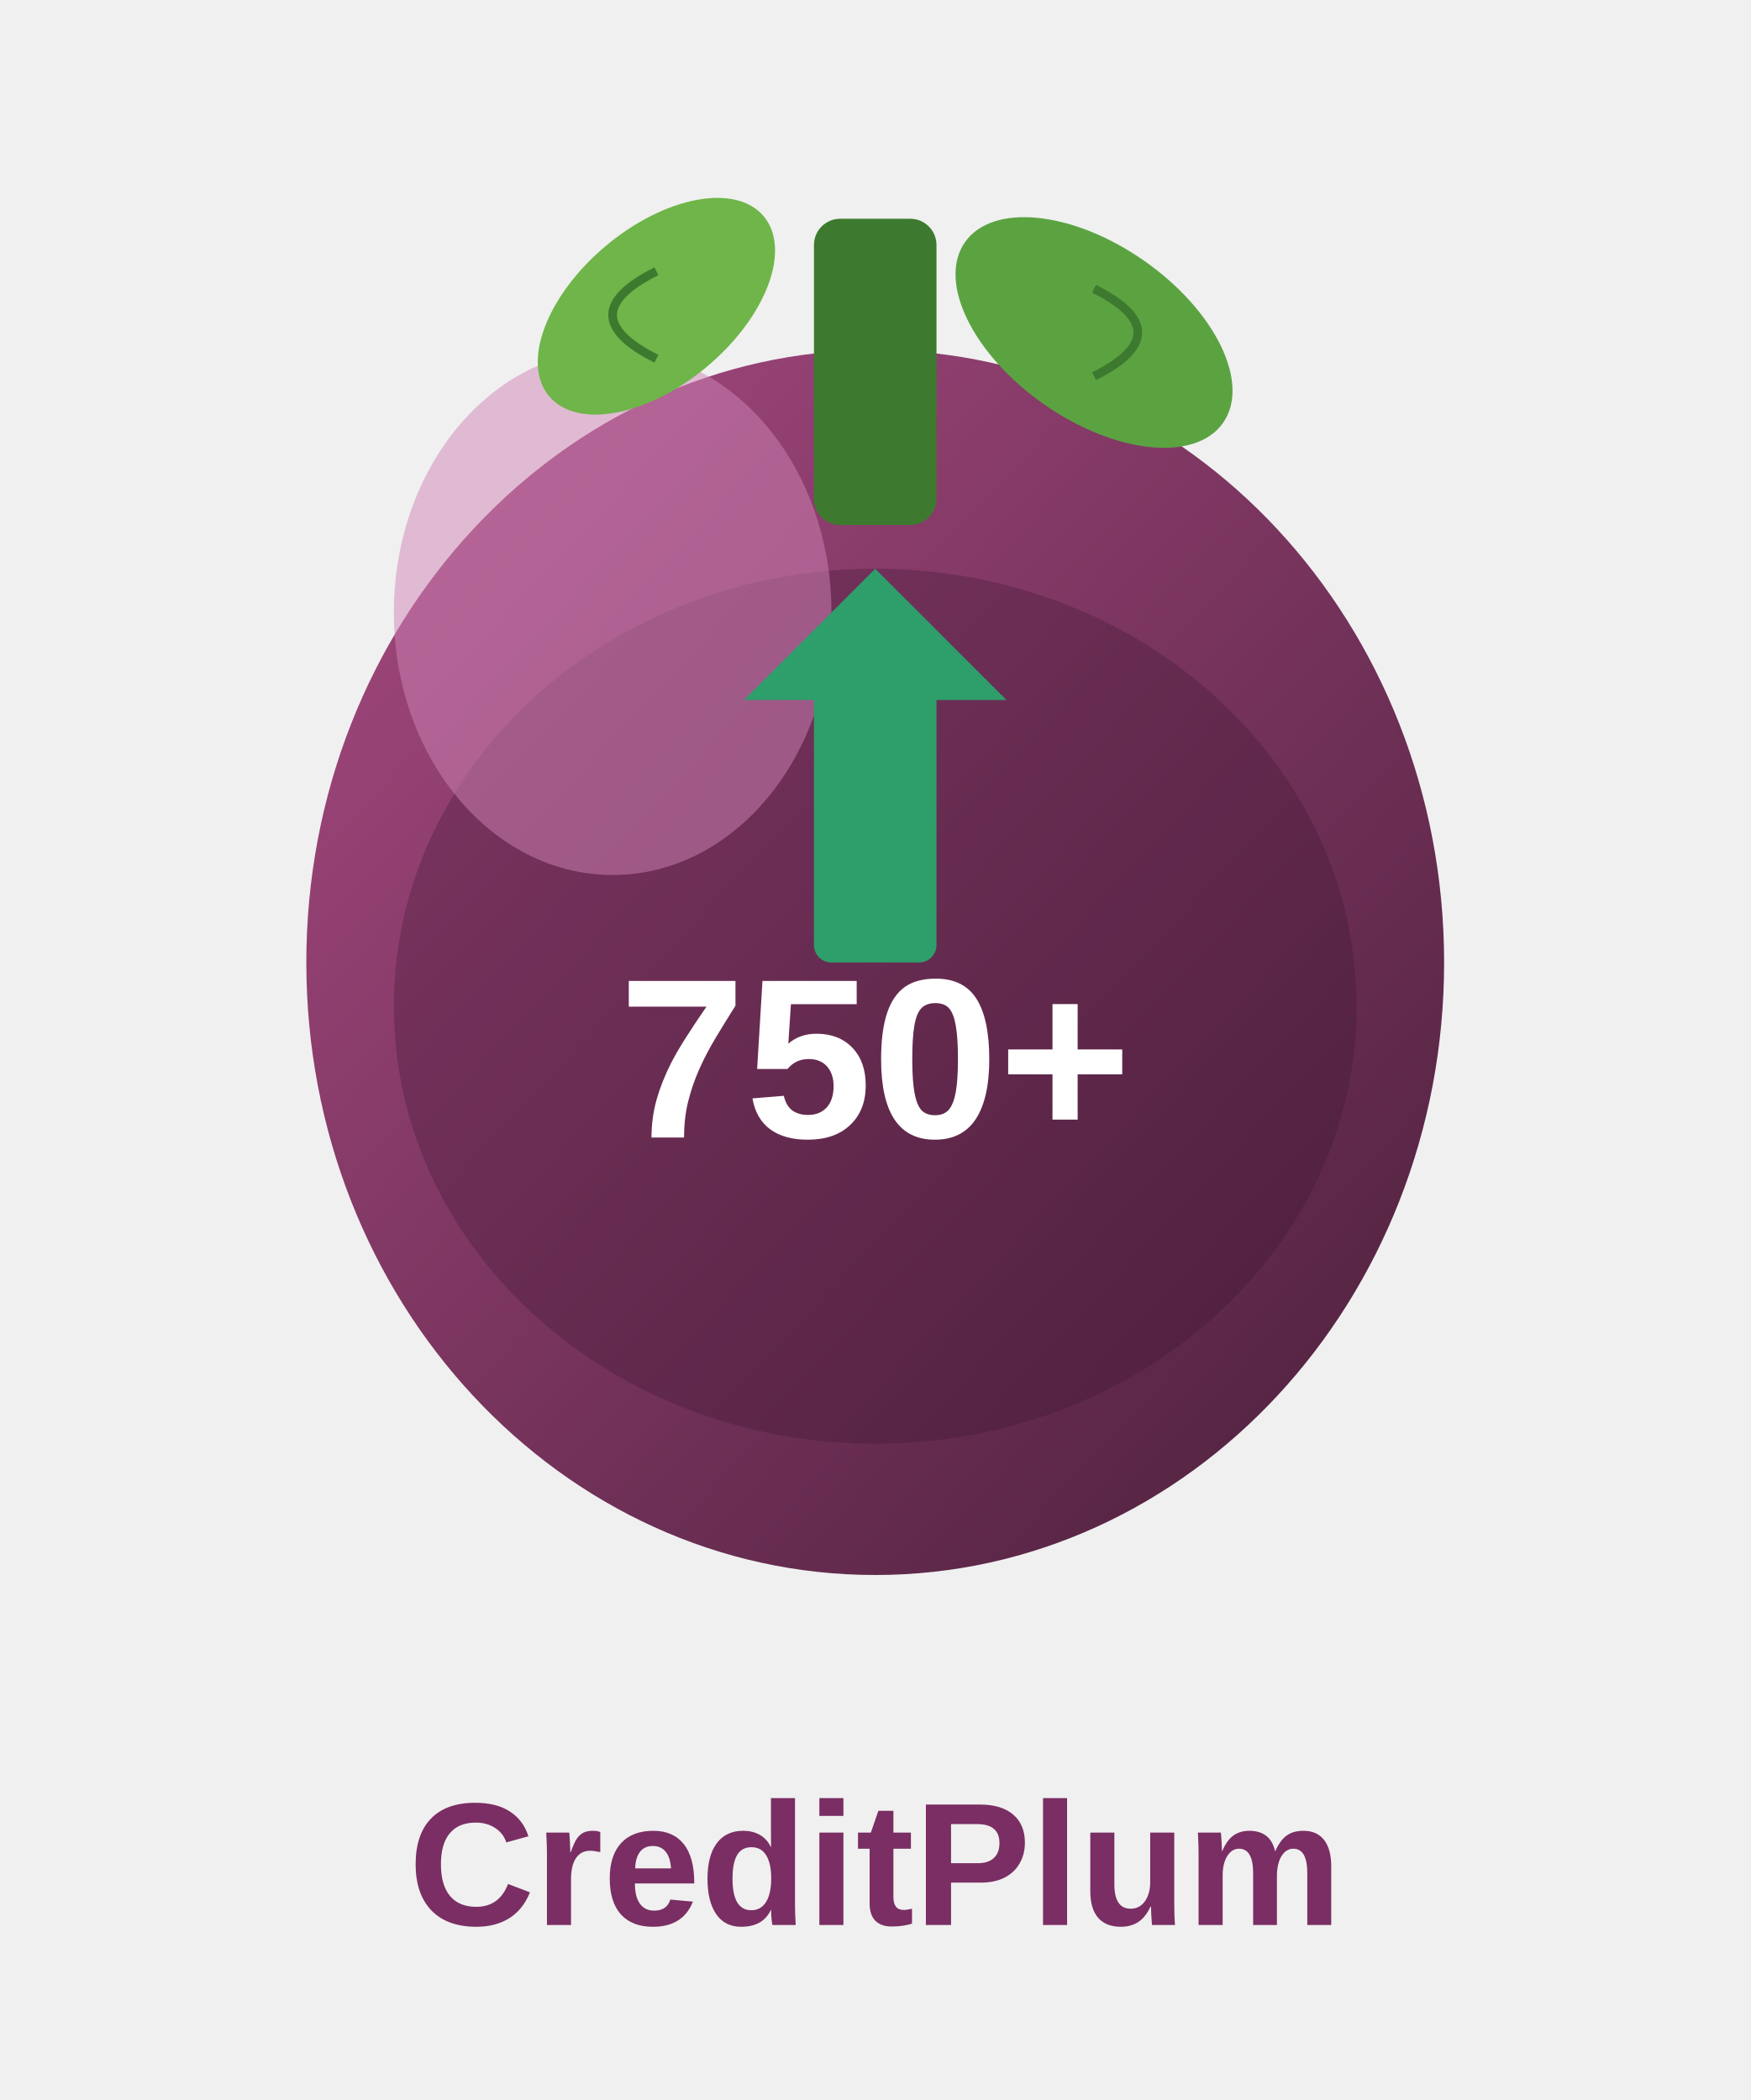
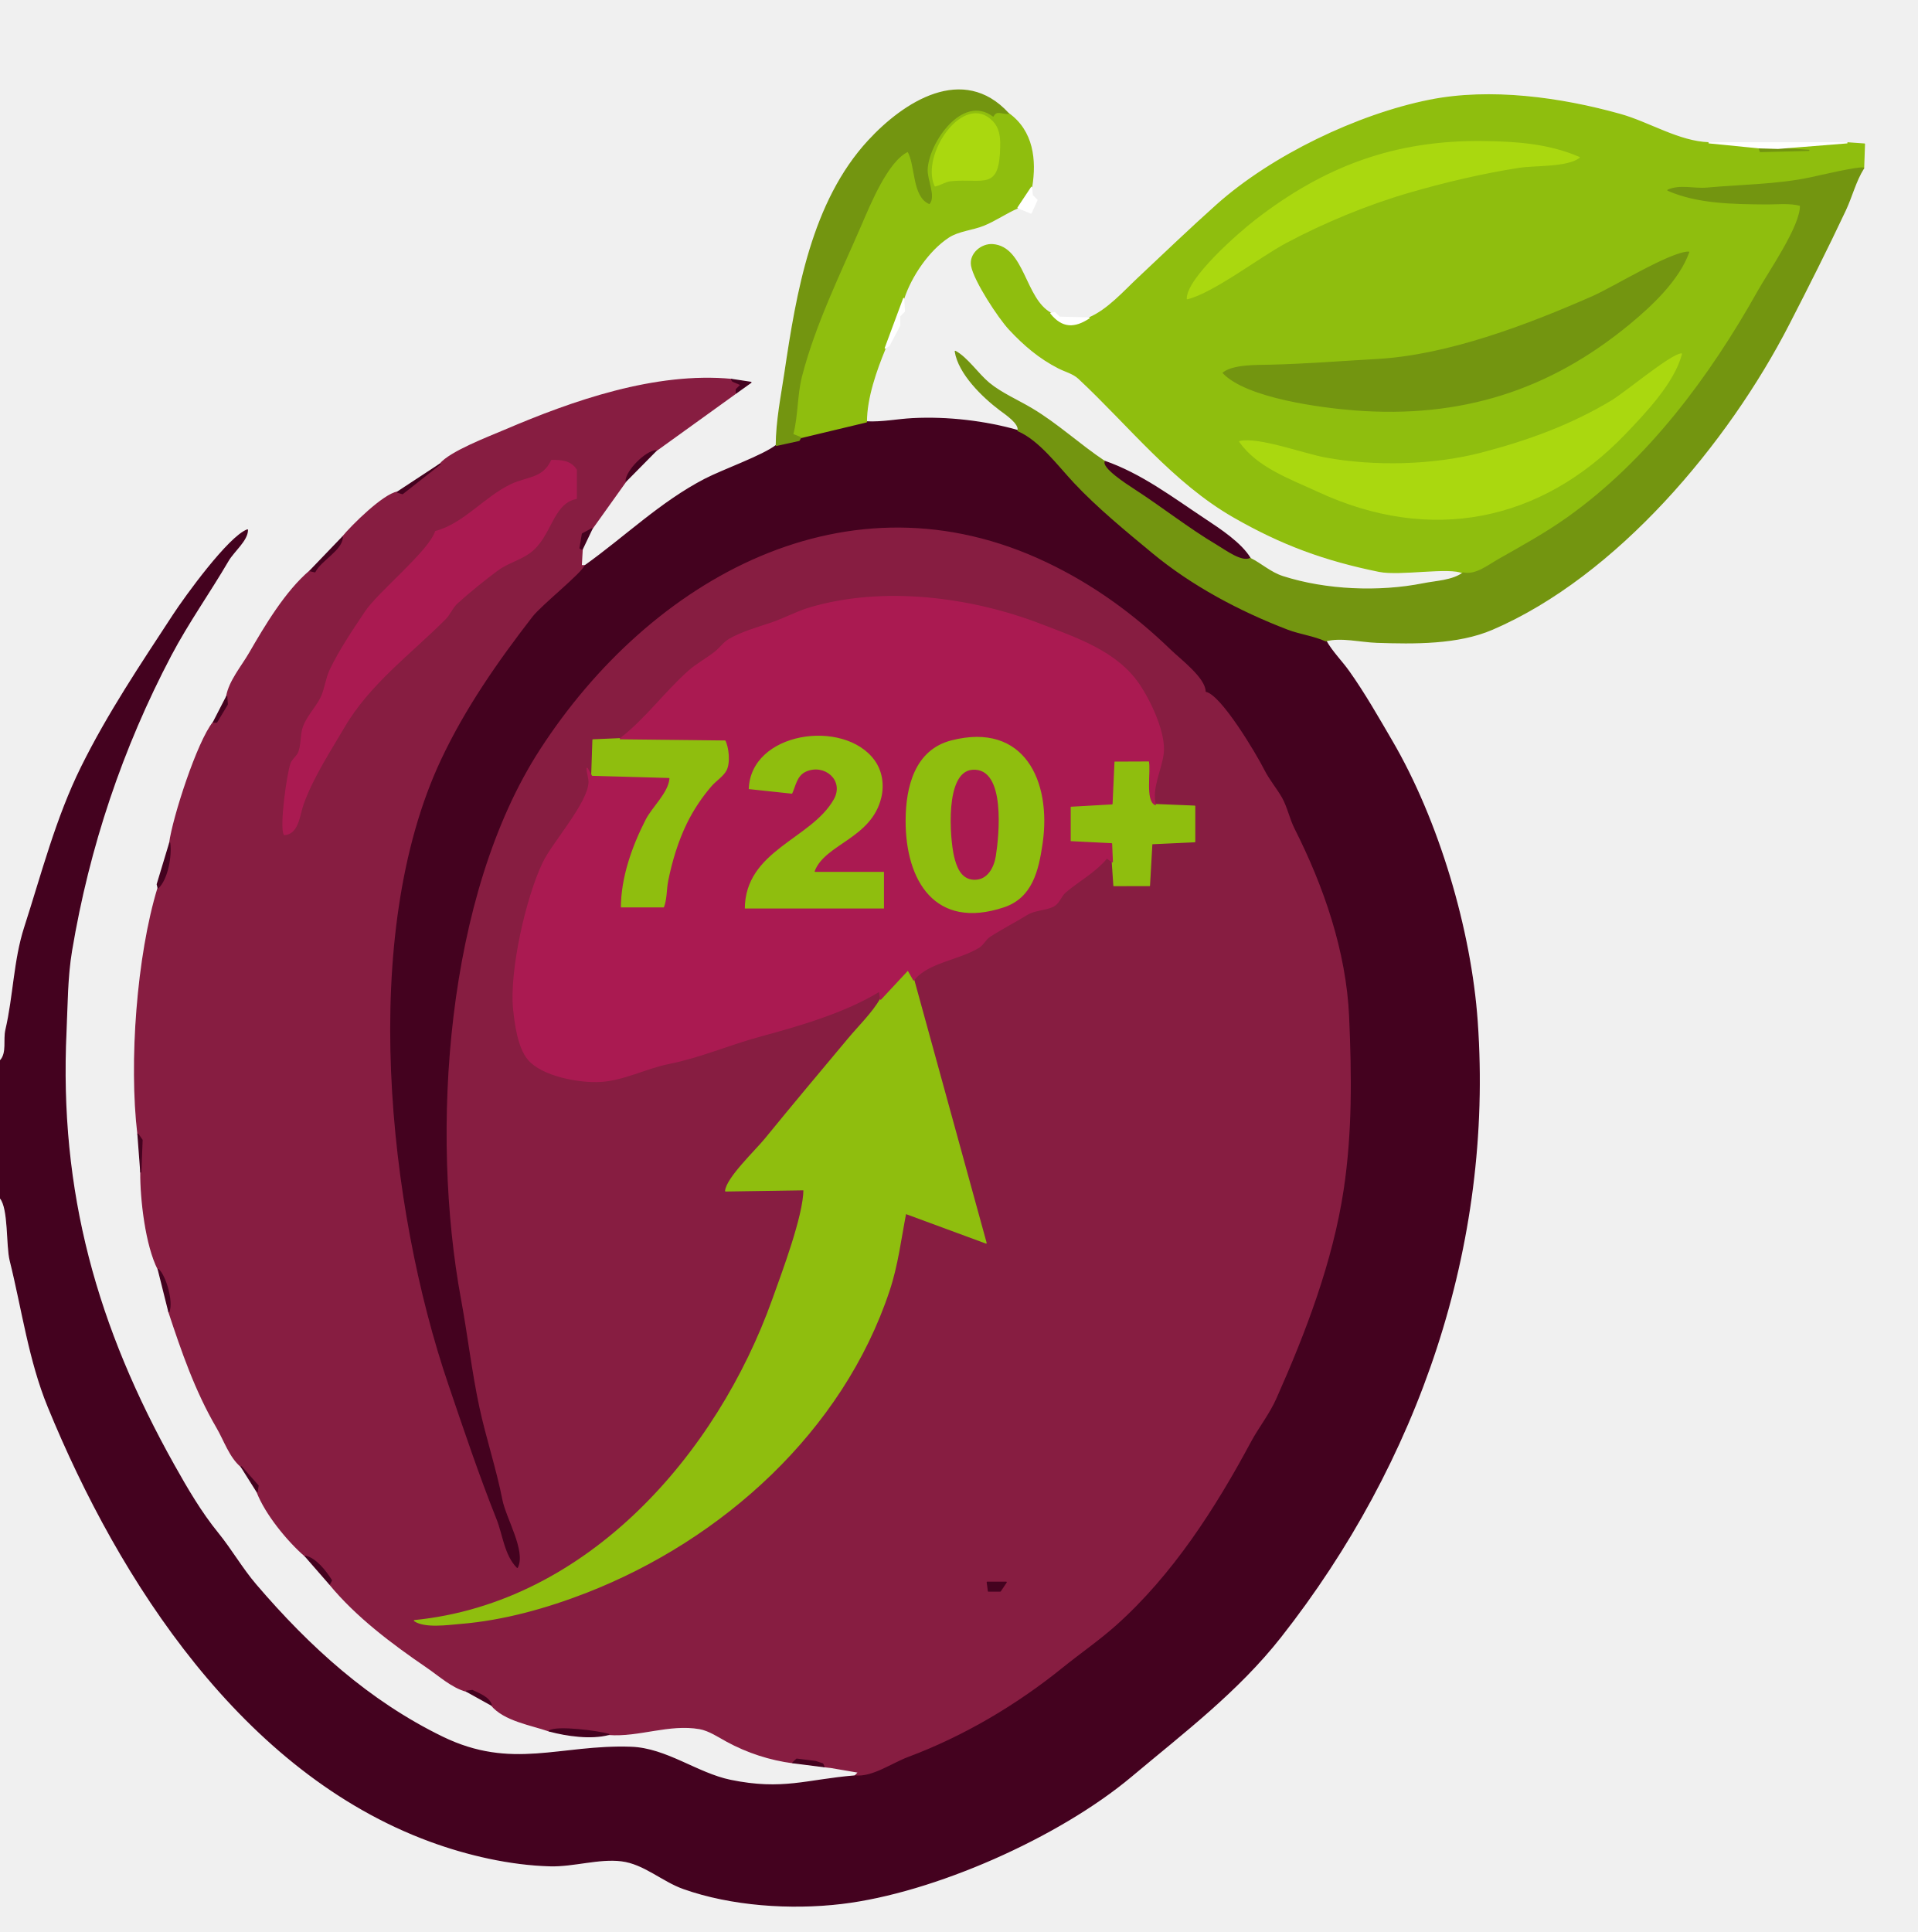
- <svg xmlns="http://www.w3.org/2000/svg" viewBox="0 0 200 240" width="200" height="240">
-   <defs>
-     <linearGradient id="plumGradient" x1="0%" y1="0%" x2="100%" y2="100%">
-       <stop offset="0%" style="stop-color:#a84a82;stop-opacity:1" />
-       <stop offset="100%" style="stop-color:#4a1f3a;stop-opacity:1" />
-     </linearGradient>
-   </defs>
-   <ellipse cx="100" cy="110" rx="65" ry="70" fill="url(#plumGradient)" />
-   <ellipse cx="100" cy="115" rx="55" ry="50" fill="#3a1530" opacity="0.3" />
-   <ellipse cx="70" cy="70" rx="25" ry="30" fill="#d084b5" opacity="0.5" />
-   <rect x="93" y="25" width="14" height="35" fill="#3d7a2f" rx="3" />
-   <ellipse cx="125" cy="38" rx="18" ry="10" fill="#5ba341" transform="rotate(35 125 38)" />
-   <path d="M 125 33 Q 135 38 125 43" stroke="#3d7a2f" stroke-width="1" fill="none" />
-   <ellipse cx="75" cy="35" rx="16" ry="9" fill="#6fb549" transform="rotate(-40 75 35)" />
-   <path d="M 75 31 Q 65 36 75 41" stroke="#3d7a2f" stroke-width="1" fill="none" />
-   <rect x="93" y="75" width="14" height="35" fill="#2e9e6b" rx="2" />
-   <polygon points="100,65 85,80 115,80" fill="#2e9e6b" />
-   <text x="100" y="130" font-family="Bricolage Grotesque, Arial, sans-serif" font-size="26" font-weight="bold" text-anchor="middle" fill="#ffffff">750+</text>
-   <text x="100" y="220" font-family="Bricolage Grotesque, Arial, sans-serif" font-size="20" font-weight="bold" text-anchor="middle" fill="#7a2e63">CreditPlum</text>
+ <svg xmlns="http://www.w3.org/2000/svg" viewBox="0 0 405 408" width="405" height="408">
+   <path d="M154.5 80.13C154.58 80.25 154.67 80.38 154.75 80.5C155.33 80.75 155.92 81 156.5 81.25C156.17 81.58 155.83 81.92 155.5 82.25C155.5 82.49 155.5 82.73 155.5 82.96C149.84 87.03 144.18 91.1 138.53 95.18C136.33 95.37 132.31 99.4 132.22 101.57C129.82 104.93 127.42 108.29 125.02 111.66C124.35 112.02 123.67 112.39 123 112.75C122.83 113.75 122.67 114.75 122.5 115.75C122.65 115.83 122.8 115.92 122.95 116C122.89 117.15 122.82 118.3 122.75 119.45C123.01 119.46 123.28 119.47 123.54 119.48C122.98 121.09 114.48 127.84 112.55 130.32C105.18 139.85 98.37 149.61 93.26 160.47C75.85 197.47 82.02 254.8 94.82 292.38C98.1 302.02 101.23 311.38 104.98 320.78C106.27 323.99 106.63 328.38 109.25 331C110.97 327.55 106.76 320.72 105.98 316.75C104.69 310.18 102.53 303.76 101.12 297.22C99.52 289.77 98.65 282.02 97.26 274.51C90.68 238.96 94 188.98 113.95 158.19C137.33 122.09 178.99 98.58 221.11 118.65C230.88 123.3 239.51 129.55 247.26 137.04C249.4 139.12 254.69 143.06 254.75 146C258 146.66 265.4 159.08 267.18 162.61C268.22 164.65 269.74 166.43 270.86 168.39C272 170.42 272.46 172.87 273.5 174.92C279.66 187.1 284.44 200.84 285.05 214.75C285.58 227.03 285.73 239.05 283.9 251.23C281.59 266.52 275.87 281.46 269.67 295.39C268.21 298.69 265.92 301.54 264.31 304.54C256.81 318.53 247.73 332.71 235.68 343.43C232.12 346.59 228.17 349.3 224.5 352.27C214.81 360.11 203.63 366.74 191.87 371.14C188.36 372.45 184.24 375.47 180.57 375.05C180.82 374.79 181.08 374.52 181.34 374.25C179.39 373.92 177.45 373.58 175.5 373.25C175 373.19 174.5 373.14 174 373.08C173.92 372.89 173.83 372.69 173.75 372.5C173.25 372.33 172.75 372.17 172.25 372C170.92 371.83 169.58 371.67 168.25 371.5C167.98 371.75 167.72 372 167.45 372.25C162.61 371.62 157.84 370.07 153.51 367.71C151.78 366.77 149.75 365.39 147.75 365.04C141.27 363.91 134.93 366.76 128.57 366.28C126.36 365.61 117.55 364.47 116 365.55C112.18 364.21 106.49 363.36 103.77 360.07C103.23 358.41 101.26 357.75 99.75 357C99.34 357.05 98.92 357.1 98.51 357.15C95.46 356.34 92.75 353.83 90.18 352.08C82.9 347.11 75.26 341.39 69.6 334.5C69.73 334.25 69.87 334 70 333.75C68.74 331.75 66.7 329.14 64.49 328.64C60.72 325.38 56.06 319.67 54.3 315.05C54.37 314.61 54.43 314.18 54.5 313.75C53.31 312.41 52.12 311.07 50.94 309.72C48.51 307.67 47.39 304.13 45.8 301.42C41.25 293.63 38.42 285.33 35.66 277C36.51 274.99 35.01 269.52 33.43 268.08C30.82 263 29.7 253.28 29.74 247.51C29.83 245.26 29.91 243 30 240.75C29.71 240.33 29.42 239.92 29.13 239.5C27.33 224.36 28.99 201.89 33.39 187.5C35.38 185.56 36.2 180.74 35.84 178.04C36.55 172.67 41.74 156.6 45.09 152.5C45.31 152.5 45.53 152.5 45.75 152.5C46.5 151.25 47.25 150 48 148.75C47.96 148.19 47.92 147.63 47.88 147.07C48.43 143.86 51.06 140.77 52.68 137.98C56.02 132.2 60.34 124.9 65.51 120.53C65.84 120.61 66.17 120.68 66.5 120.75C67.76 118.24 72.13 116.22 72.3 113.46C74.34 110.97 81.01 104.4 83.93 103.93C84.29 104.03 84.64 104.14 85 104.25C87.65 102.17 90.3 100.09 92.94 98.01C95.1 95.38 103.34 92.27 106.65 90.85C120.95 84.73 138.39 78.61 154.5 80.13ZM121.71 99.25C120.54 97.36 118.6 97.23 116.5 97.25C114.69 101.16 111.44 100.71 107.99 102.33C102.41 104.96 97.98 110.67 92 112.25C90.63 116.47 79.97 125.04 77.18 129.21C74.61 133.06 71.76 137.26 69.75 141.46C68.88 143.28 68.72 145.33 67.89 147.15C66.84 149.44 64.59 151.56 63.94 154C63.53 155.57 63.68 157.3 63.12 158.82C62.76 159.79 61.81 160.31 61.46 161.27C60.69 163.43 59.11 174.67 60.05 176.25C63.04 176.04 63.17 172.1 64.02 169.77C66.07 164.1 69.66 158.64 72.68 153.49C77.98 144.44 86.61 138.09 93.98 130.74C94.99 129.72 95.5 128.29 96.57 127.32C99.14 124.99 102.26 122.47 105.1 120.36C107.15 118.84 109.89 118.17 111.92 116.65C116.47 113.27 116.56 106.29 121.71 105.25C121.71 103.25 121.71 101.25 121.71 99.25ZM131 156C129.08 156.08 127.16 156.17 125.23 156.25C125.15 158.82 125.06 161.39 124.97 163.96C124.65 163.39 124.32 162.82 124 162.25C124.01 163.26 124.44 164.29 124.41 165.23C124.26 169.59 116.79 177.97 114.8 182.04C111.2 189.4 107.63 205.15 108.5 213.25C108.83 216.37 109.47 221.2 111.55 223.68C114.53 227.24 122.45 228.61 126.75 228.37C131.69 228.1 136.45 225.53 141.27 224.57C148.04 223.21 153.96 220.57 160.55 218.79C168.8 216.55 178.37 213.8 185.75 209.29C185.83 209.86 185.9 210.44 185.98 211.01C184.19 214.04 181.4 216.72 179.14 219.43C173.29 226.43 167.42 233.41 161.66 240.48C159.65 242.96 153.5 248.76 153.25 251.5C158.77 251.42 164.29 251.33 169.8 251.25C169.77 256.81 165.19 268.89 163.22 274.41C151.52 307.15 124.18 338.58 87.53 342.25C89.73 343.76 94.56 343.04 97.23 342.82C106.32 342.08 115.44 339.52 123.89 336.23C152.51 325.06 177.91 302.18 187.76 272.54C189.54 267.18 190.19 261.73 191.25 256.23C196.92 258.32 202.58 260.41 208.25 262.5C203.16 243.98 198.06 225.47 192.97 206.95C195.89 203.15 202.57 202.64 206.75 200.02C207.7 199.42 208.07 198.38 209 197.76C211.46 196.15 214.35 194.68 216.88 193.12C218.5 192.11 220.62 192.2 222.3 191.43C223.72 190.78 223.95 189.26 225.03 188.35C228.03 185.83 231.15 184.25 233.75 181.18C234.14 181.45 234.52 181.73 234.91 182C235.02 183.67 235.14 185.35 235.25 187.02C237.75 187.02 240.25 187.01 242.75 187.01C242.92 184.06 243.08 181.12 243.25 178.17C246.27 178.03 249.29 177.89 252.31 177.75C252.31 175.25 252.31 172.75 252.31 170.25C249.54 170.14 246.77 170.02 244 169.91C243.07 166.54 245.19 162.64 245.64 159.16C246.19 154.91 242.9 148.01 240.52 144.52C235.75 137.53 227.22 134.75 219.83 131.89C205.07 126.19 186.51 123.79 171 128.4C168.17 129.25 165.55 130.71 162.75 131.64C159.92 132.58 156.65 133.52 154.05 135.01C152.86 135.69 152.06 136.91 150.99 137.74C149.22 139.12 147.16 140.24 145.47 141.72C140.48 146.14 136.29 151.96 131 156ZM212.5 334.14C211.17 334.14 209.83 334.14 208.5 334.14C208.58 334.76 208.67 335.38 208.75 336C209.58 336 210.42 336 211.25 336C211.67 335.38 212.08 334.76 212.5 334.14Z" fill="#871d41" fill-rule="evenodd" stroke="#871d41" stroke-width="0.25" stroke-linejoin="round" />
+   <path d="M154.5 80.13C155.86 80.33 157.23 80.54 158.59 80.75C157.56 81.49 156.53 82.23 155.5 82.96C155.5 82.73 155.5 82.49 155.5 82.25C155.83 81.92 156.17 81.58 156.5 81.25C155.92 81 155.33 80.75 154.75 80.5C154.67 80.38 154.58 80.25 154.5 80.13ZM215 90.95C219.55 92.9 223.5 98.27 226.88 101.88C231.76 107.1 237.97 112.19 243.49 116.76C251.83 123.65 261.82 128.95 271.89 132.82C274.59 133.86 277.41 134.15 280 135.33C281.28 137.64 283.36 139.68 284.89 141.85C288.15 146.44 291.06 151.56 293.87 156.37C303.75 173.24 310.6 196.36 311.96 215.75C315.29 263.07 299.48 308.76 270.45 345.68C261.38 357.21 249.96 365.83 238.88 375.13C223.55 387.98 197.18 399.65 177.75 401.96C166.89 403.25 154.41 402.38 144.37 398.82C139.89 397.24 136.05 393.54 131.25 392.95C126.47 392.36 121.16 394.13 116.25 394.01C107.76 393.8 98.67 391.69 90.87 388.82C51.29 374.28 25.26 333.87 10.2 297.1C6.14 287.2 4.73 276.48 2.16 266.17C1.38 263.03 1.93 255.23 0.08 253C0.08 243.33 0.08 233.67 0.08 224C1.61 222.37 0.76 219.59 1.26 217.48C2.91 210.4 2.99 202.79 5.21 195.9C8.88 184.54 11.87 172.8 17.24 161.96C22.87 150.6 29.7 140.47 36.62 129.88C39.19 125.95 48.31 113.37 52.25 111.91C52.26 114.1 49.35 116.39 48.18 118.39C44.26 125.1 39.73 131.45 36.1 138.33C25.75 157.98 18.76 178.88 15.1 200.76C14.16 206.38 14.19 212.05 13.93 217.75C12.33 251.9 20.46 280.4 36.75 309.47C39.49 314.36 42.43 319.4 46 323.78C48.83 327.26 51.09 331.24 54.03 334.68C65.33 347.9 77.92 359.29 93.39 366.83C108.14 374.02 118.25 368.49 133.25 369C140.72 369.25 147.2 374.52 154.26 375.98C165.36 378.26 170.32 375.89 180.57 375.05C184.24 375.47 188.36 372.45 191.87 371.14C203.63 366.74 214.81 360.11 224.5 352.27C228.17 349.3 232.12 346.59 235.68 343.43C247.73 332.71 256.81 318.53 264.31 304.54C265.92 301.54 268.21 298.69 269.67 295.39C275.87 281.46 281.59 266.52 283.9 251.23C285.73 239.05 285.58 227.03 285.05 214.75C284.44 200.84 279.66 187.1 273.5 174.92C272.46 172.87 272 170.42 270.86 168.39C269.74 166.43 268.22 164.65 267.18 162.61C265.4 159.08 258 146.66 254.75 146C254.69 143.06 249.4 139.12 247.26 137.04C239.51 129.55 230.88 123.3 221.11 118.65C178.99 98.58 137.33 122.09 113.95 158.19C94 188.98 90.68 238.96 97.26 274.51C98.65 282.02 99.52 289.77 101.12 297.22C102.53 303.76 104.69 310.18 105.98 316.75C106.76 320.72 110.97 327.55 109.25 331C106.63 328.38 106.27 323.99 104.98 320.78C101.23 311.38 98.1 302.02 94.82 292.38C82.02 254.8 75.85 197.47 93.26 160.47C98.37 149.61 105.18 139.85 112.55 130.32C114.48 127.84 122.98 121.09 123.54 119.48C132.02 113.44 139.53 106.06 148.89 101.21C152.65 99.26 161.16 96.26 163.95 94.06C165.55 93.7 167.15 93.35 168.75 93C168.87 92.8 168.98 92.6 169.1 92.41C173.72 91.3 178.35 90.2 182.97 89.09C186.3 89.27 189.46 88.59 192.75 88.42C200.1 88.04 208.05 88.97 215 90.95ZM138.53 95.18C136.43 97.31 134.32 99.44 132.22 101.57C132.31 99.4 136.33 95.37 138.53 95.18ZM233.21 97.4C241.02 100.1 247.61 105.14 254.53 109.72C257.63 111.77 262.13 114.72 264.04 117.94C262.27 118.9 258.71 116.23 257.03 115.24C250.88 111.59 245.38 107.2 239.41 103.34C237.92 102.37 232.39 98.82 233.21 97.4ZM92.94 98.01C90.3 100.09 87.65 102.17 85 104.25C84.64 104.14 84.29 104.03 83.93 103.93C86.93 101.95 89.94 99.98 92.94 98.01ZM125.02 111.66C124.33 113.1 123.64 114.55 122.95 116C122.8 115.92 122.65 115.83 122.5 115.75C122.67 114.75 122.83 113.75 123 112.75C123.67 112.39 124.35 112.02 125.02 111.66ZM72.3 113.46C72.13 116.22 67.76 118.24 66.5 120.75C66.17 120.68 65.84 120.61 65.51 120.53C67.77 118.18 70.04 115.82 72.3 113.46ZM47.88 147.07C47.92 147.63 47.96 148.19 48 148.75C47.25 150 46.5 151.25 45.75 152.5C45.53 152.5 45.31 152.5 45.09 152.5C46.02 150.69 46.95 148.88 47.88 147.07ZM35.84 178.04C36.2 180.74 35.38 185.56 33.39 187.5C33.33 187.25 33.27 187 33.21 186.75C34.09 183.85 34.96 180.95 35.84 178.04ZM29.13 239.5C29.42 239.92 29.71 240.33 30 240.75C29.91 243 29.83 245.26 29.74 247.51C29.54 244.84 29.33 242.17 29.13 239.5ZM33.43 268.08C35.01 269.52 36.51 274.99 35.66 277C34.92 274.03 34.17 271.06 33.43 268.08ZM50.94 309.72C52.12 311.07 53.31 312.41 54.5 313.75C54.43 314.18 54.37 314.61 54.3 315.05C53.18 313.27 52.06 311.5 50.94 309.72ZM64.49 328.64C66.7 329.14 68.74 331.75 70 333.75C69.87 334 69.73 334.25 69.6 334.5C67.9 332.55 66.19 330.59 64.49 328.64ZM212.5 334.14C212.08 334.76 211.67 335.38 211.25 336C210.42 336 209.58 336 208.75 336C208.67 335.38 208.58 334.76 208.5 334.14C209.83 334.14 211.17 334.14 212.5 334.14ZM98.51 357.15C98.92 357.1 99.34 357.05 99.75 357C101.26 357.75 103.23 358.41 103.77 360.07C102.01 359.1 100.26 358.12 98.51 357.15ZM128.57 366.28C124.79 367.27 119.72 366.55 116 365.55C117.55 364.47 126.36 365.61 128.57 366.28ZM174 373.08C171.82 372.8 169.64 372.53 167.45 372.25C167.72 372 167.98 371.75 168.25 371.5C169.58 371.67 170.92 371.83 172.25 372C172.75 372.17 173.25 372.33 173.75 372.5C173.83 372.69 173.92 372.89 174 373.08Z" fill="#44021f" fill-rule="evenodd" stroke="#44021f" stroke-width="0.25" stroke-linejoin="round" />
+   <path d="M360.93 30.16C364.45 30.51 367.98 30.86 371.5 31.21C371.58 31.47 371.67 31.74 371.75 32C375.17 31.92 378.58 31.83 382 31.75C379.83 31.61 377.67 31.47 375.5 31.33C380.35 30.94 385.2 30.55 390.06 30.16C391.29 30.25 392.52 30.33 393.75 30.42C393.69 32.11 393.63 33.81 393.57 35.51C392.69 35.17 383.93 37.24 382.26 37.59C375.29 39.06 367.57 39.09 360.47 39.74C357.73 39.98 354.82 39.02 352.25 40.17C358.46 42.91 365.98 42.99 372.75 43.05C375.2 43.08 377.89 42.73 380.25 43.36C380.41 47.68 373.6 57.42 371.29 61.54C361.16 79.61 348.05 97.26 331.07 109.33C326.4 112.65 321.42 115.38 316.44 118.21C314.16 119.51 311.65 121.58 309 121C306.22 119.58 295.74 121.56 291.25 120.65C279.76 118.31 270.75 115.02 260.57 109.18C247.77 101.84 238.49 89.86 227.83 79.91C226.64 78.8 224.97 78.42 223.55 77.69C219.49 75.61 216.3 72.88 213.2 69.56C210.91 67.11 205.8 59.33 205.2 56.13C204.74 53.64 207.27 51.49 209.66 51.67C216.32 52.19 216.35 63.16 221.93 66.16C224.41 69.21 226.9 69.17 230.01 67.14C233.95 65.47 237.36 61.58 240.44 58.69C245.86 53.6 251.41 48.27 257.01 43.27C268.68 32.86 286.73 24.23 301.85 21.19C314.78 18.59 329.66 20.68 342.15 24.17C348.26 25.87 354.54 29.96 360.93 30.16ZM212.94 23.95C218.16 27.66 218.81 33.82 217.86 39.55C216.9 40.99 215.95 42.43 214.99 43.87C212.53 44.91 210.26 46.53 207.76 47.55C205.44 48.5 202.44 48.69 200.33 50.07C196.09 52.84 192.38 58.35 190.85 63.04C189.56 66.53 188.26 70.02 186.96 73.51C185.04 78.15 182.97 83.99 182.97 89.09C178.35 90.2 173.72 91.3 169.1 92.41C168.54 92.19 167.98 91.97 167.41 91.75C168.45 87.79 168.23 83.48 169.25 79.48C172.08 68.49 177.3 57.95 181.78 47.58C183.63 43.33 187.41 33.91 191.75 31.94C193.46 34.79 192.72 41.43 196.25 42.96C197.53 41.4 195.68 37.96 195.79 35.75C196.08 29.97 203.25 19.66 209.75 24.5C210.46 23.15 211.44 24 212.94 23.95ZM197.5 39.25C198.64 39.01 199.62 38.27 200.78 38.15C207.81 37.45 210.99 40.34 211.11 30.75C211.14 28.9 210.93 27.08 209.59 25.68C203.57 19.39 194.47 32.77 197.5 39.25ZM333.51 33.25C326.99 30.46 320.31 30 313.25 29.91C294.63 29.68 279.83 35.18 265.22 46.48C261.68 49.21 250.75 58.77 250.75 63.08C256.24 61.73 266 54.19 271.49 51.26C279.47 46.99 288.68 43.18 297.35 40.65C304.94 38.44 312.93 36.55 320.73 35.33C324.21 34.78 330.81 35.23 333.51 33.25ZM356.63 53.25C352.79 53.26 340.76 60.72 336.38 62.64C322.63 68.68 305.86 75.1 290.75 75.94C283.23 76.36 275.81 76.96 268.25 77.14C265.43 77.21 260.47 77.06 258.34 78.75C263.35 84 279.25 86.03 286.25 86.56C308.42 88.23 327.07 82.44 344.11 68.37C348.81 64.49 354.54 59.11 356.63 53.25ZM355.09 74.75C352.93 74.84 343.3 82.92 340.4 84.66C331.78 89.85 322.62 93.17 312.89 95.7C302.7 98.35 290.26 98.63 279.94 96.75C275.38 95.92 265.78 92.35 261.82 93.25C265.58 98.64 272.71 101.13 278.46 103.79C302.05 114.72 325.4 110.18 343.26 91.51C347.49 87.09 353.53 80.75 355.09 74.75ZM131 156C138.42 156.08 145.84 156.17 153.26 156.25C154.08 157.77 154.41 161.13 153.54 162.77C152.85 164.07 151.32 165 150.37 166.1C148.36 168.42 146.54 171.15 145.19 173.91C143.34 177.7 142.09 181.85 141.25 185.99C140.86 187.94 141.03 189.9 140.29 191.75C137.19 191.75 134.1 191.75 131 191.75C130.99 185.3 133.36 178.66 136.27 172.99C137.63 170.35 141.03 167.33 141.25 164.42C135.82 164.27 130.4 164.12 124.97 163.96C125.06 161.39 125.15 158.82 125.23 156.25C127.16 156.17 129.08 156.08 131 156ZM172.18 184C177.06 184 181.94 184 186.81 184C186.81 186.66 186.81 189.32 186.81 191.98C176.93 191.98 167.05 191.98 157.17 191.98C157.2 179.45 171.26 177.16 175.99 168.73C178.17 164.85 174.07 161.4 170.3 163.05C168.35 163.91 168.17 166.09 167.36 167.75C164.24 167.42 161.12 167.08 158 166.75C158.29 154.36 178.26 151.53 184.78 160.45C186.47 162.75 186.9 165.75 186.24 168.47C184.16 177.17 174.33 178.34 172.18 184ZM200.9 156.23C216.4 152.27 222.25 164.92 220.31 178.17C219.48 183.84 218.18 189.7 212.03 191.74C197.44 196.58 191.09 186.07 191.13 173.25C191.16 166.11 193.09 158.23 200.9 156.23ZM244 169.91C246.77 170.02 249.54 170.14 252.31 170.25C252.31 172.75 252.31 175.25 252.31 177.75C249.29 177.89 246.27 178.03 243.25 178.17C243.08 181.12 242.92 184.06 242.75 187.01C240.25 187.01 237.75 187.02 235.25 187.02C235.14 185.35 235.02 183.67 234.91 182C234.86 180.73 234.8 179.46 234.75 178.19C231.83 178.04 228.92 177.9 226 177.75C226 175.25 226 172.75 226 170.25C228.95 170.08 231.89 169.92 234.84 169.75C234.98 166.74 235.11 163.73 235.25 160.71C237.75 160.7 240.25 160.69 242.75 160.68C243.23 162.83 241.96 169.1 244 169.91ZM205.33 162.69C199.67 163.16 200.72 176.95 201.59 180.73C202.09 182.9 203.01 185.61 205.75 185.67C208.51 185.73 209.81 183.07 210.18 180.79C210.85 176.62 212.37 162.1 205.33 162.69ZM192.97 206.95C198.06 225.47 203.16 243.98 208.25 262.5C202.58 260.41 196.92 258.32 191.25 256.23C190.19 261.73 189.54 267.18 187.76 272.54C177.91 302.18 152.51 325.06 123.89 336.23C115.44 339.52 106.32 342.08 97.23 342.82C94.56 343.04 89.73 343.76 87.53 342.25C124.18 338.58 151.52 307.15 163.22 274.41C165.19 268.89 169.77 256.81 169.8 251.25C164.29 251.33 158.77 251.42 153.25 251.5C153.5 248.76 159.65 242.96 161.66 240.48C167.42 233.41 173.29 226.43 179.14 219.43C181.4 216.72 184.19 214.04 185.98 211.01C187.9 208.94 189.83 206.87 191.75 204.81C192.16 205.52 192.56 206.24 192.97 206.95Z" fill="#8fbe0e" fill-rule="evenodd" stroke="#8fbe0e" stroke-width="0.25" stroke-linejoin="round" />
+   <path d="M121.71 99.25C121.71 101.25 121.71 103.25 121.71 105.25C116.56 106.29 116.47 113.27 111.92 116.65C109.89 118.17 107.15 118.84 105.1 120.36C102.26 122.47 99.14 124.99 96.57 127.32C95.5 128.29 94.99 129.72 93.98 130.74C86.61 138.09 77.98 144.44 72.68 153.49C69.66 158.64 66.07 164.1 64.02 169.77C63.17 172.1 63.04 176.04 60.05 176.25C59.11 174.67 60.69 163.43 61.46 161.27C61.81 160.31 62.76 159.79 63.12 158.82C63.68 157.3 63.53 155.57 63.94 154C64.59 151.56 66.84 149.44 67.89 147.15C68.72 145.33 68.88 143.28 69.75 141.46C71.76 137.26 74.61 133.06 77.18 129.21C79.97 125.04 90.63 116.47 92 112.25C97.98 110.67 102.41 104.96 107.99 102.33C111.44 100.71 114.69 101.16 116.5 97.25C118.6 97.23 120.54 97.36 121.71 99.25ZM244 169.91C241.96 169.1 243.23 162.83 242.75 160.68C240.25 160.69 237.75 160.7 235.25 160.71C235.11 163.73 234.98 166.74 234.84 169.75C231.89 169.92 228.95 170.08 226 170.25C226 172.75 226 175.25 226 177.75C228.92 177.9 231.83 178.04 234.75 178.19C234.8 179.46 234.86 180.73 234.91 182C234.52 181.73 234.14 181.45 233.75 181.18C231.15 184.25 228.03 185.83 225.03 188.35C223.95 189.26 223.72 190.78 222.3 191.43C220.62 192.2 218.5 192.11 216.88 193.12C214.35 194.68 211.46 196.15 209 197.76C208.07 198.38 207.7 199.42 206.75 200.02C202.57 202.64 195.89 203.15 192.97 206.95C192.56 206.24 192.16 205.52 191.75 204.81C189.83 206.87 187.9 208.94 185.98 211.01C185.9 210.44 185.83 209.86 185.75 209.29C178.37 213.8 168.8 216.55 160.55 218.79C153.96 220.57 148.04 223.21 141.27 224.57C136.45 225.53 131.69 228.1 126.75 228.37C122.45 228.61 114.53 227.24 111.55 223.68C109.47 221.2 108.83 216.37 108.5 213.25C107.63 205.15 111.2 189.4 114.8 182.04C116.79 177.97 124.26 169.59 124.41 165.23C124.44 164.29 124.01 163.26 124 162.25C124.32 162.82 124.65 163.39 124.97 163.96C130.4 164.12 135.82 164.27 141.25 164.42C141.03 167.33 137.63 170.35 136.27 172.99C133.36 178.66 130.99 185.3 131 191.75C134.1 191.75 137.19 191.75 140.29 191.75C141.03 189.9 140.86 187.94 141.25 185.99C142.09 181.85 143.34 177.7 145.19 173.91C146.54 171.15 148.36 168.42 150.37 166.1C151.32 165 152.85 164.07 153.54 162.77C154.41 161.13 154.08 157.77 153.26 156.25C145.84 156.17 138.42 156.08 131 156C136.29 151.96 140.48 146.14 145.47 141.72C147.16 140.24 149.22 139.12 150.99 137.74C152.06 136.91 152.86 135.69 154.05 135.01C156.65 133.52 159.92 132.58 162.75 131.64C165.55 130.71 168.17 129.25 171 128.4C186.51 123.79 205.07 126.19 219.83 131.89C227.22 134.75 235.75 137.53 240.52 144.52C242.9 148.01 246.19 154.91 245.64 159.16C245.19 162.64 243.07 166.54 244 169.91ZM172.18 184C174.33 178.34 184.16 177.17 186.24 168.47C186.9 165.75 186.47 162.75 184.78 160.45C178.26 151.53 158.29 154.36 158 166.75C161.12 167.08 164.24 167.42 167.36 167.75C168.17 166.09 168.35 163.91 170.3 163.05C174.07 161.4 178.17 164.85 175.99 168.73C171.26 177.16 157.2 179.45 157.17 191.98C167.05 191.98 176.93 191.98 186.81 191.98C186.81 189.32 186.81 186.66 186.81 184C181.94 184 177.06 184 172.18 184ZM200.9 156.23C193.09 158.23 191.16 166.11 191.13 173.25C191.09 186.07 197.44 196.58 212.03 191.74C218.18 189.7 219.48 183.84 220.31 178.17C222.25 164.92 216.4 152.27 200.9 156.23ZM205.33 162.69C212.37 162.1 210.85 176.62 210.18 180.79C209.81 183.07 208.51 185.73 205.75 185.67C203.01 185.61 202.09 182.9 201.59 180.73C200.72 176.95 199.67 163.16 205.33 162.69Z" fill="#aa1a51" fill-rule="evenodd" stroke="#aa1a51" stroke-width="0.25" stroke-linejoin="round" />
+   <path d="M212.94 23.95C211.44 24 210.46 23.15 209.75 24.5C203.25 19.66 196.08 29.97 195.79 35.75C195.68 37.96 197.53 41.4 196.25 42.96C192.72 41.43 193.46 34.79 191.75 31.94C187.41 33.91 183.63 43.33 181.78 47.58C177.3 57.95 172.08 68.49 169.25 79.48C168.23 83.48 168.45 87.79 167.41 91.75C167.98 91.97 168.54 92.19 169.1 92.41C168.98 92.6 168.87 92.8 168.75 93C167.15 93.35 165.55 93.7 163.95 94.06C163.98 88.86 165.03 83.74 165.79 78.64C168.3 61.81 171.49 42.65 183.45 29.7C190.93 21.6 203.37 13.53 212.94 23.95ZM371.5 31.21C372.83 31.25 374.17 31.29 375.5 31.33C377.67 31.47 379.83 31.61 382 31.75C378.58 31.83 375.17 31.92 371.75 32C371.67 31.74 371.58 31.47 371.5 31.21ZM393.57 35.51C391.82 38.29 391.08 41.5 389.69 44.44C385.87 52.55 381.83 60.56 377.74 68.51C364.89 93.52 341.41 121.59 315.16 132.88C307.84 136.03 298.6 135.89 290.75 135.63C287.44 135.53 283.11 134.43 280 135.33C277.41 134.15 274.59 133.86 271.89 132.82C261.82 128.95 251.83 123.65 243.49 116.76C237.97 112.19 231.76 107.1 226.88 101.88C223.5 98.27 219.55 92.9 215 90.95C215.45 89.47 212.36 87.42 211.21 86.56C207.54 83.8 202.46 78.87 201.75 74.2C204.28 75.57 206.53 78.99 208.85 80.91C211.43 83.05 215.01 84.59 217.92 86.33C223.29 89.52 228.13 94.03 233.21 97.4C232.39 98.82 237.92 102.37 239.41 103.34C245.38 107.2 250.88 111.59 257.03 115.24C258.71 116.23 262.27 118.9 264.04 117.94C266.31 119.05 268.27 120.93 270.92 121.78C280.02 124.7 291.26 125.15 300.59 123.29C303.27 122.75 306.76 122.67 309 121C311.65 121.58 314.16 119.51 316.44 118.21C321.42 115.38 326.4 112.65 331.07 109.33C348.05 97.26 361.16 79.61 371.29 61.54C373.6 57.42 380.41 47.68 380.25 43.36C377.89 42.73 375.2 43.08 372.75 43.05C365.98 42.99 358.46 42.91 352.25 40.17C354.82 39.02 357.73 39.98 360.47 39.74C367.57 39.09 375.29 39.06 382.26 37.59C383.93 37.24 392.69 35.17 393.57 35.51ZM356.63 53.25C354.54 59.11 348.81 64.49 344.11 68.37C327.07 82.44 308.42 88.23 286.25 86.56C279.25 86.03 263.35 84 258.34 78.75C260.47 77.06 265.43 77.21 268.25 77.14C275.81 76.96 283.23 76.36 290.75 75.94C305.86 75.1 322.63 68.68 336.38 62.64C340.76 60.72 352.79 53.26 356.63 53.25Z" fill="#739510" fill-rule="evenodd" stroke="#739510" stroke-width="0.25" stroke-linejoin="round" />
+   <path d="M197.5 39.25C194.47 32.77 203.57 19.39 209.59 25.68C210.93 27.08 211.14 28.9 211.11 30.75C210.99 40.34 207.81 37.45 200.78 38.15C199.62 38.27 198.64 39.01 197.5 39.25ZM333.51 33.25C330.81 35.23 324.21 34.78 320.73 35.33C312.93 36.55 304.94 38.44 297.35 40.65C288.68 43.18 279.47 46.99 271.49 51.26C266 54.19 256.24 61.73 250.75 63.08C250.75 58.77 261.68 49.21 265.22 46.48C279.83 35.18 294.63 29.68 313.25 29.91C320.31 30 326.99 30.46 333.51 33.25ZM355.09 74.75C353.53 80.75 347.49 87.09 343.26 91.51C325.4 110.18 302.05 114.72 278.46 103.79C272.71 101.13 265.58 98.64 261.82 93.25C265.78 92.35 275.38 95.92 279.94 96.75C290.26 98.63 302.7 98.35 312.89 95.7C322.62 93.17 331.78 89.85 340.4 84.66C343.3 82.92 352.93 74.84 355.09 74.75Z" fill="#aad80f" fill-rule="evenodd" stroke="#aad80f" stroke-width="0.25" stroke-linejoin="round" />
+   <path d="M360.93 30.16C370.64 30.16 380.35 30.16 390.06 30.16C385.2 30.55 380.35 30.94 375.5 31.33C374.17 31.29 372.83 31.25 371.5 31.21C367.98 30.86 364.45 30.51 360.93 30.16ZM217.86 39.55C217.91 40.12 217.95 40.68 218 41.25C218.33 41.58 218.67 41.92 219 42.25C218.58 43.17 218.17 44.08 217.75 45C216.83 44.62 215.91 44.25 214.99 43.87C215.95 42.43 216.9 40.99 217.86 39.55ZM190.85 63.04C190.9 63.94 190.95 64.85 191 65.75C190.67 66.08 190.33 66.42 190 66.75C190 67.42 190 68.08 190 68.75C189.25 70.17 188.5 71.58 187.75 73C187.49 73.17 187.23 73.34 186.96 73.51C188.26 70.02 189.56 66.53 190.85 63.04ZM221.93 66.16C222.21 66.1 222.48 66.05 222.75 66C223.08 66.33 223.42 66.67 223.75 67C225.84 67.05 227.93 67.09 230.01 67.14C226.9 69.17 224.41 69.21 221.93 66.16Z" fill="#ffffff" fill-rule="evenodd" stroke="#ffffff" stroke-width="0.25" stroke-linejoin="round" />
</svg>
